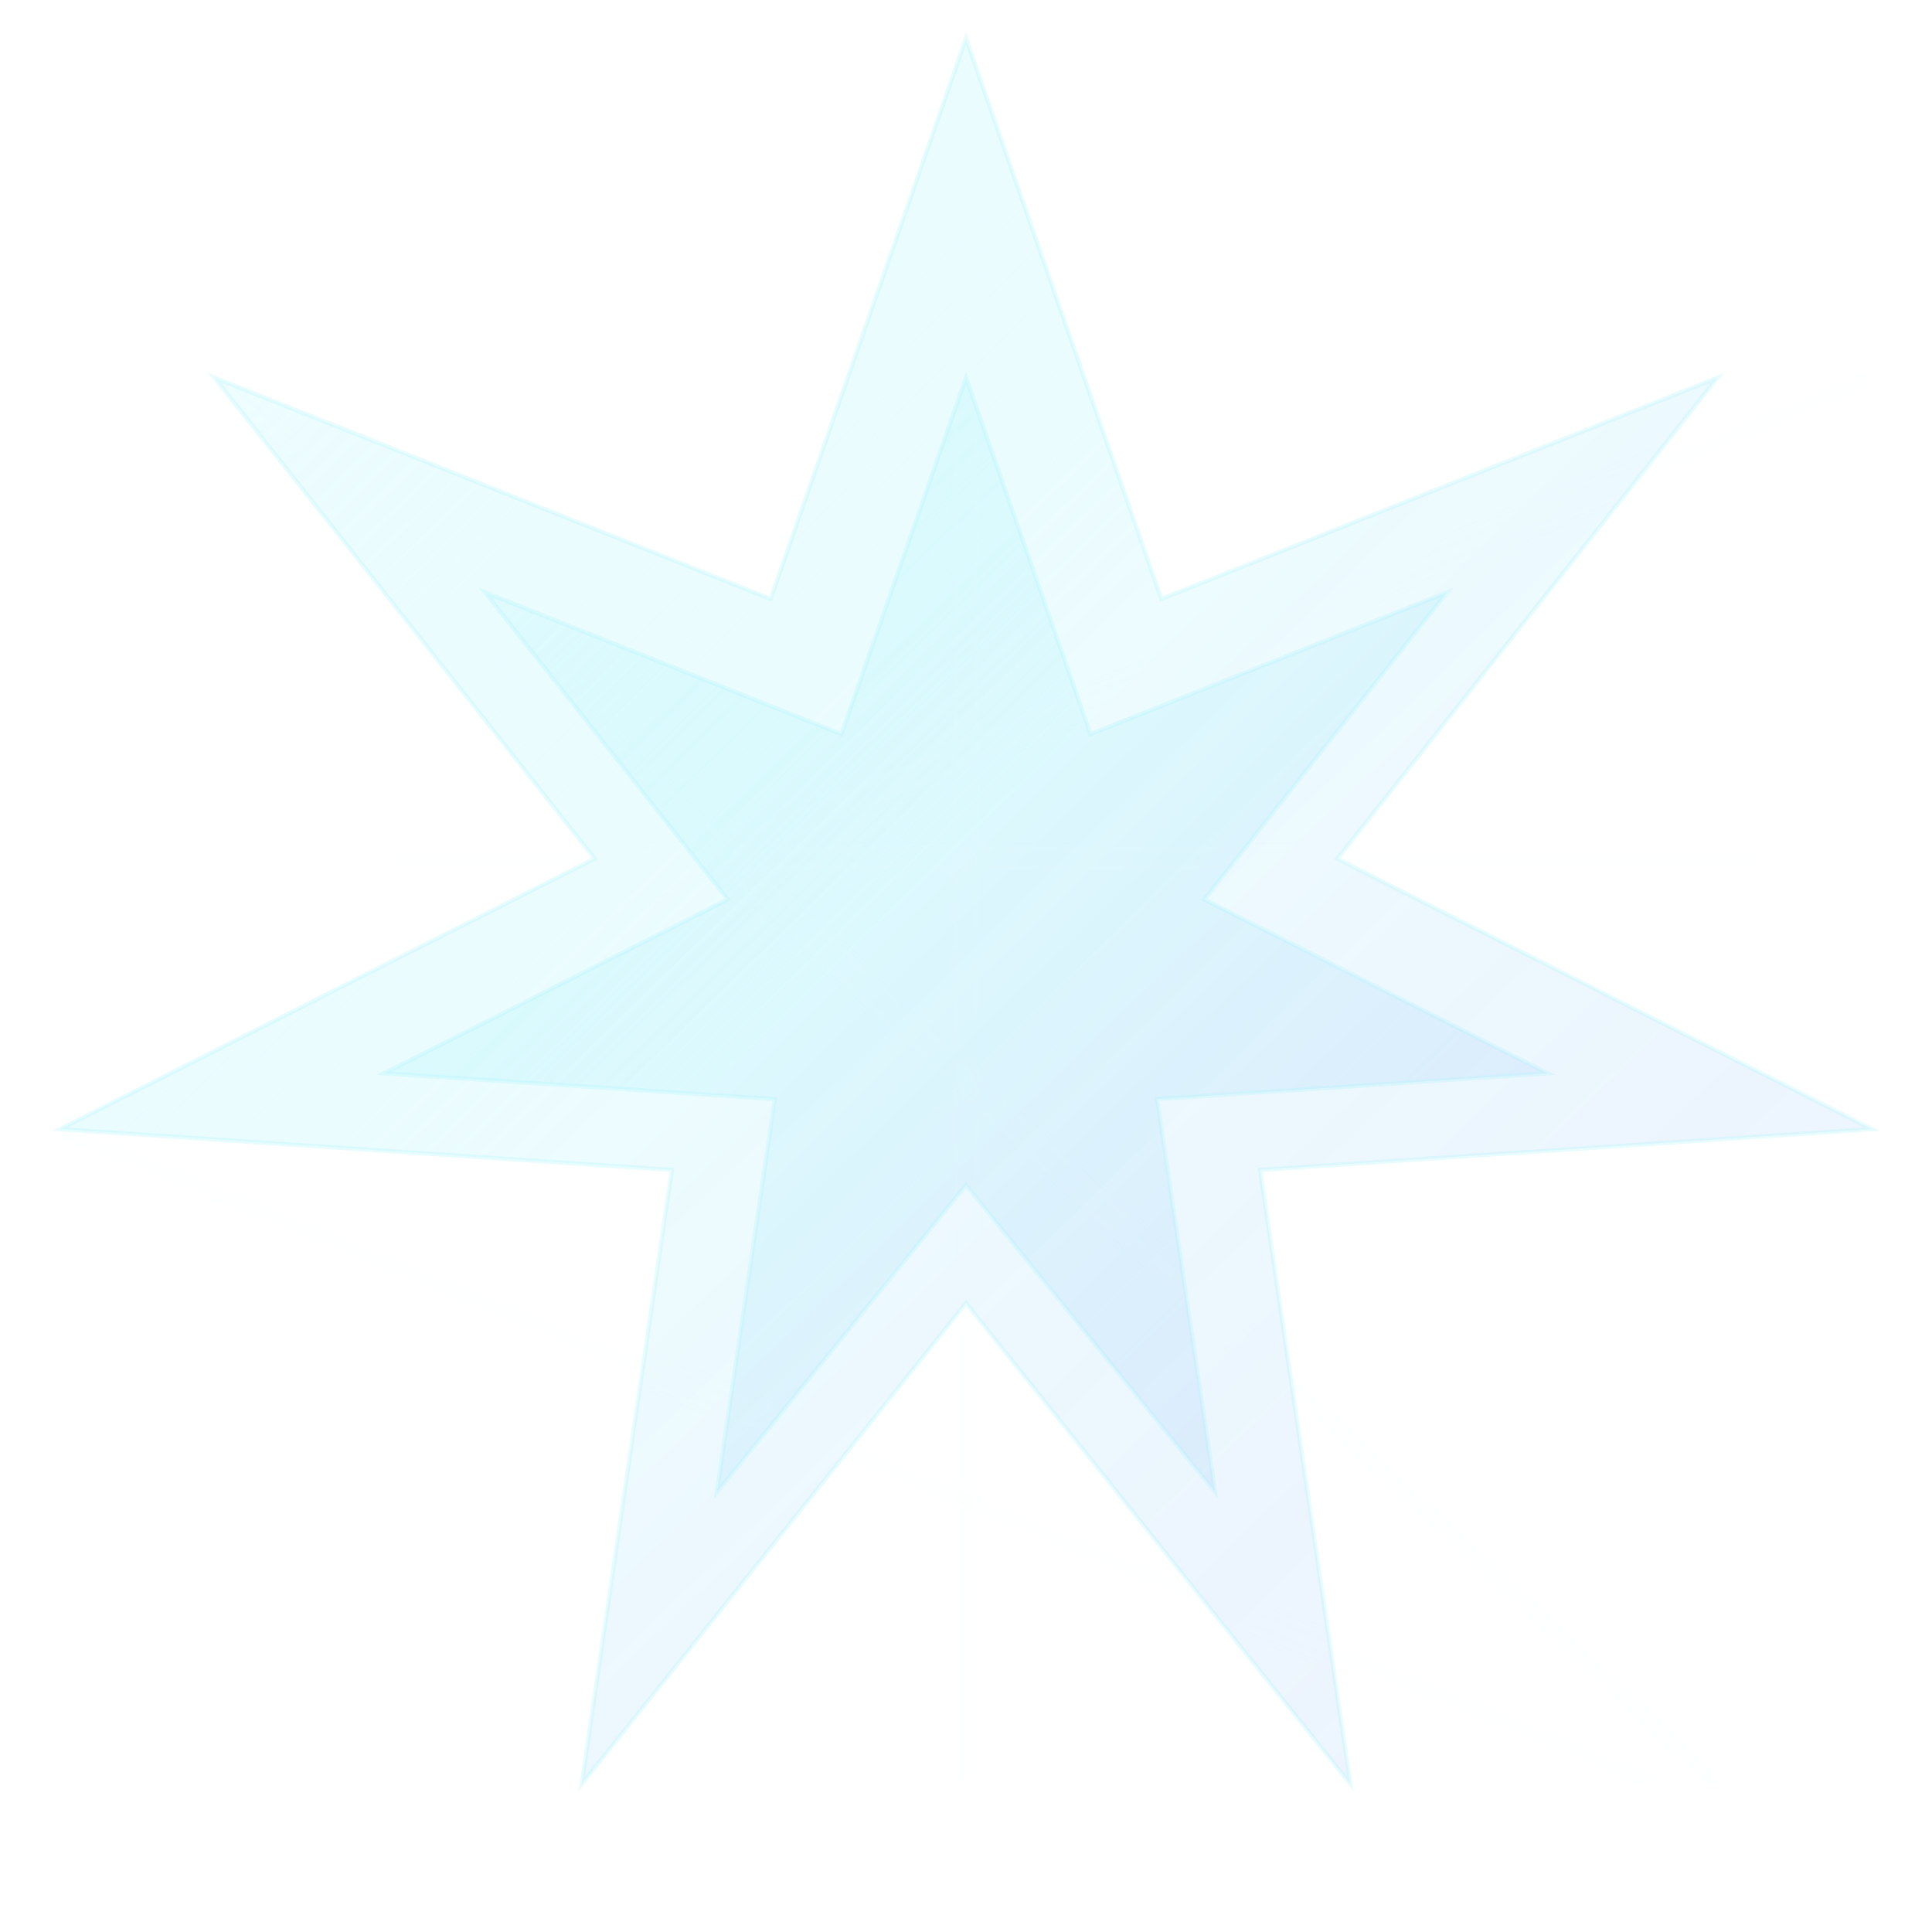
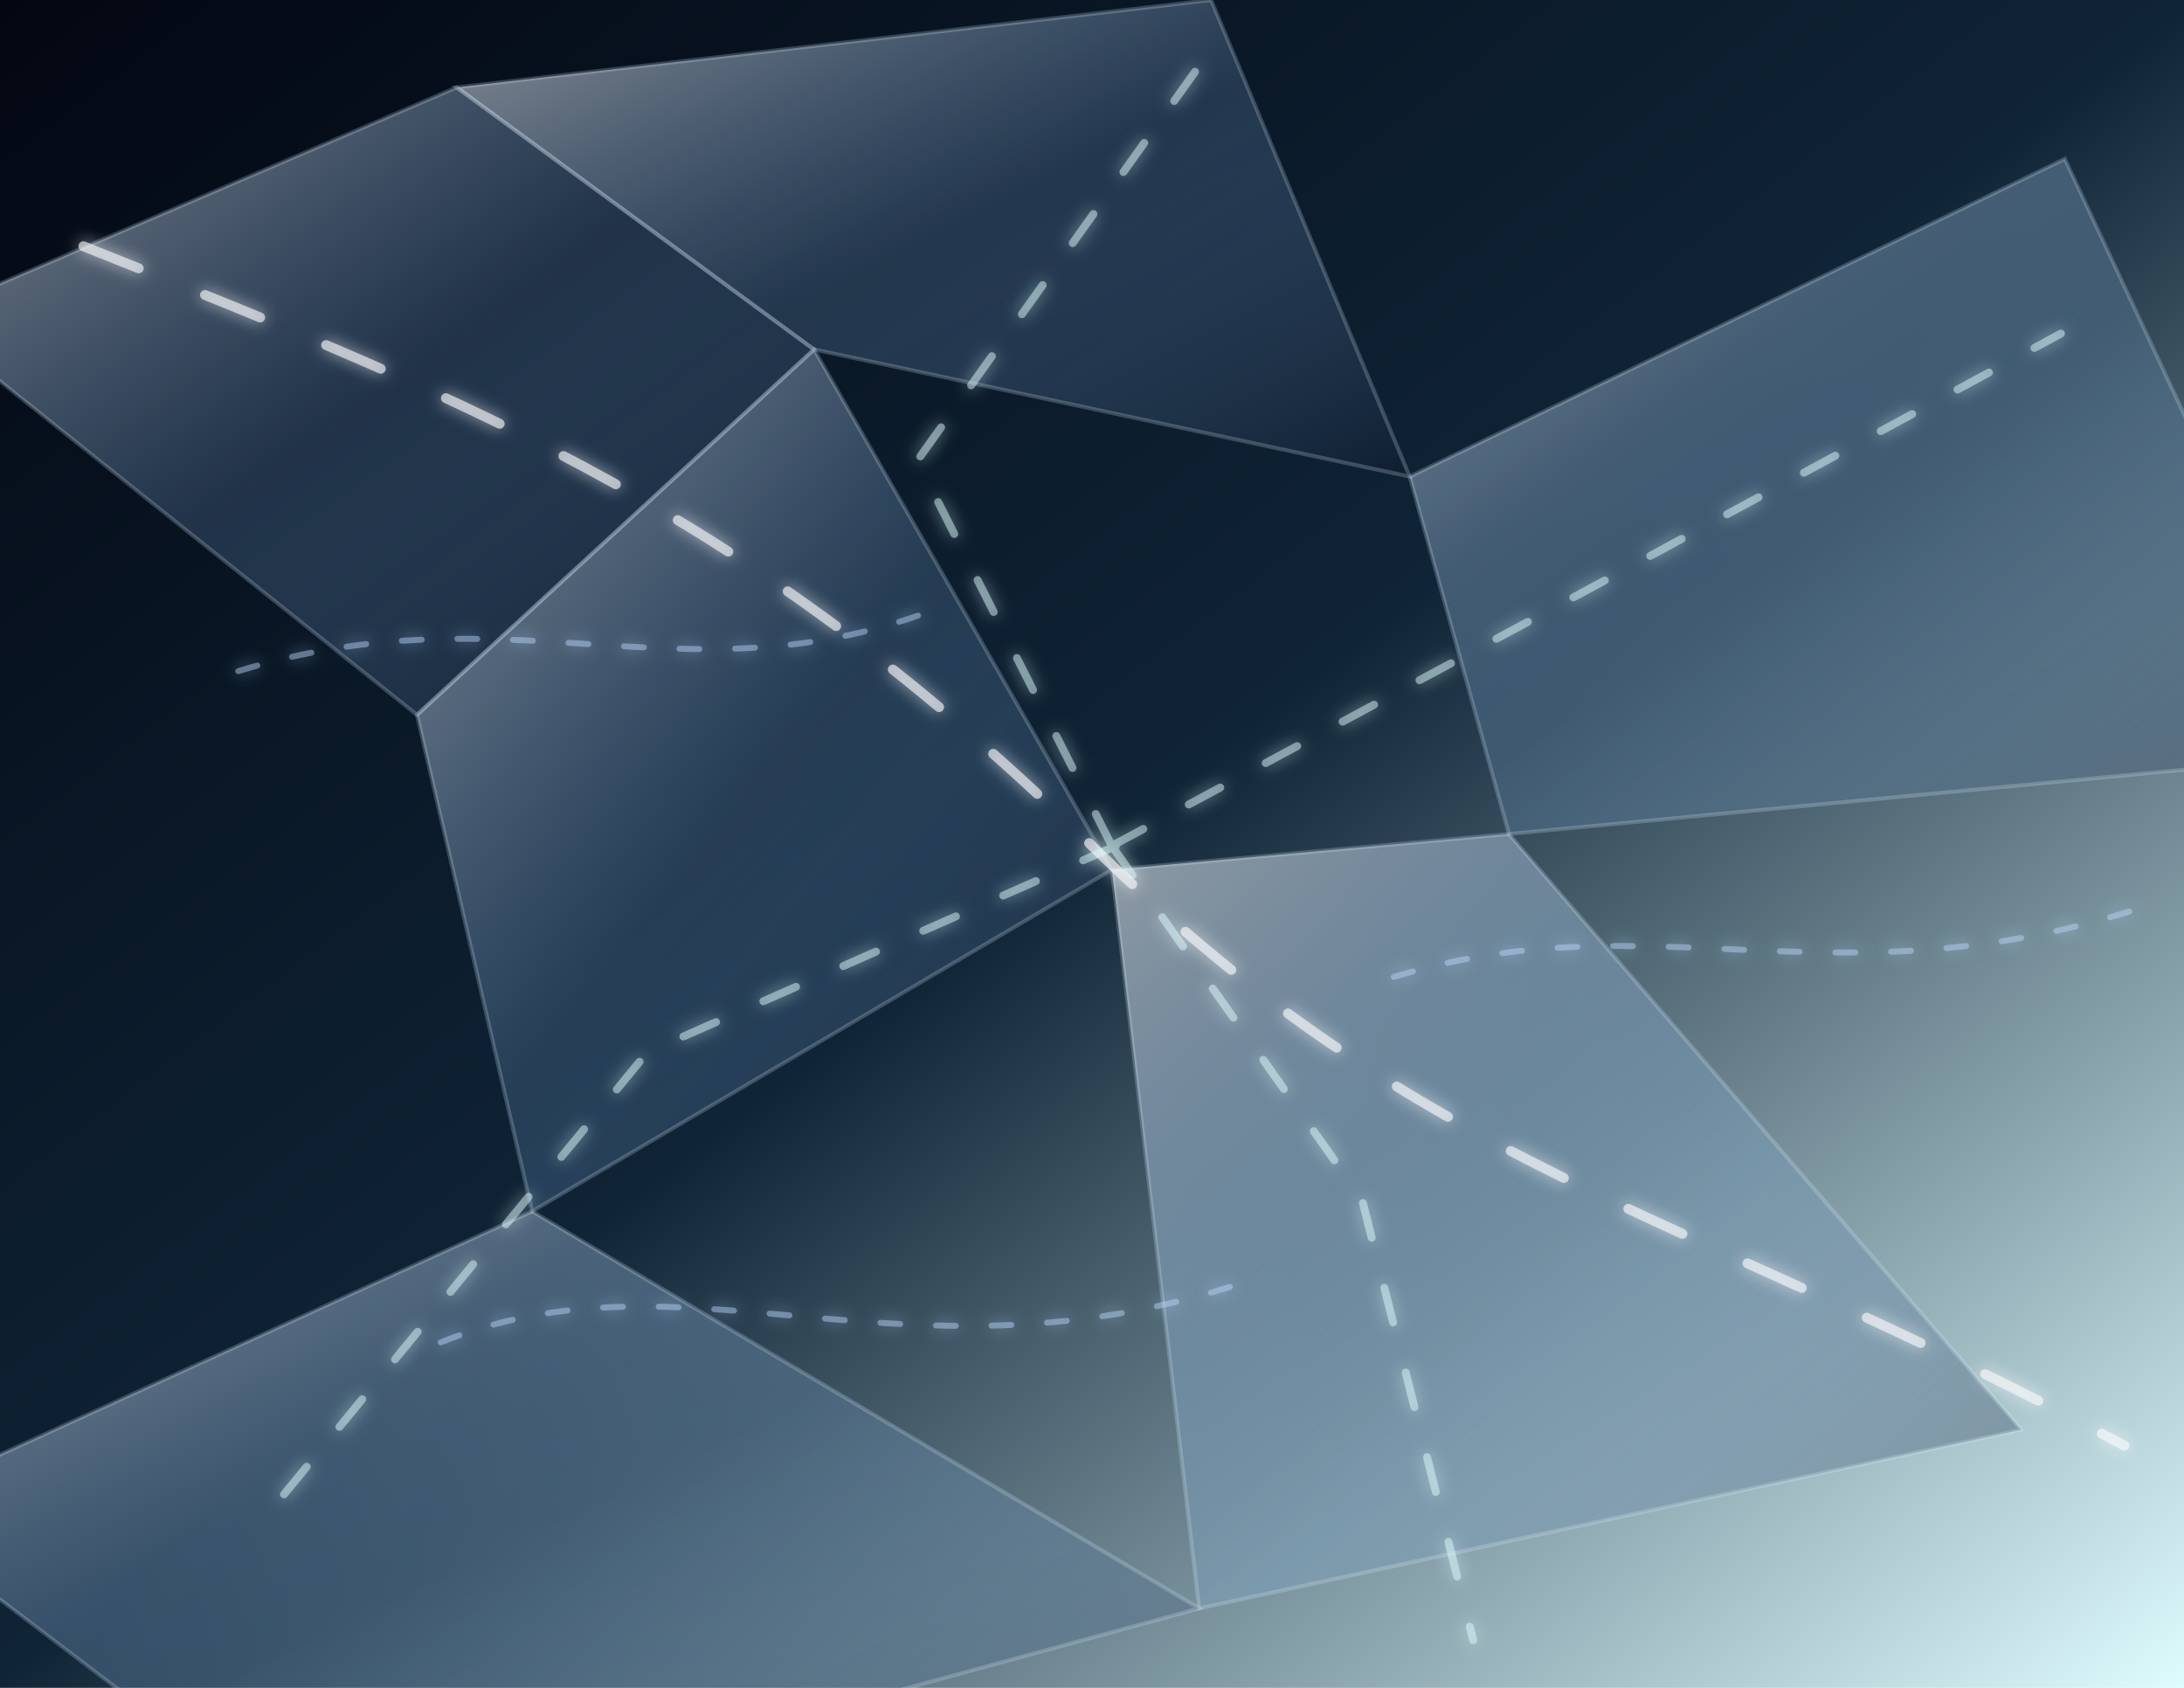
- <svg xmlns="http://www.w3.org/2000/svg" viewBox="0 0 900 900">
+ <svg xmlns="http://www.w3.org/2000/svg" viewBox="0 0 1100 850">
  <defs>
-     <linearGradient id="ice" x1="0" y1="0" x2="1" y2="1">
-       <stop stop-color="#ecfeff" stop-opacity=".34" />
-       <stop offset=".45" stop-color="#67e8f9" stop-opacity=".12" />
-       <stop offset="1" stop-color="#2563eb" stop-opacity=".08" />
+     <linearGradient id="iceBg" x1="0" y1="0" x2="1" y2="1">
+       <stop stop-color="#030712" />
+       <stop offset=".5" stop-color="#0f2436" />
+       <stop offset="1" stop-color="#dffcff" />
    </linearGradient>
-     <filter id="glow">
-       <feGaussianBlur stdDeviation="4" />
+     <linearGradient id="facet" x1="0" y1="0" x2="1" y2="1">
+       <stop stop-color="#f8fafc" stop-opacity=".56" />
+       <stop offset=".5" stop-color="#93c5fd" stop-opacity=".18" />
+       <stop offset="1" stop-color="#0f172a" stop-opacity=".42" />
+     </linearGradient>
+     <filter id="frostGlow">
+       <feGaussianBlur stdDeviation="4" result="b" />
+       <feMerge>
+         <feMergeNode in="b" />
+         <feMergeNode in="SourceGraphic" />
+       </feMerge>
    </filter>
  </defs>
-   <g fill="url(#ice)" stroke="#a5f3fc" stroke-opacity=".26" stroke-width="2">
-     <path d="M450 18l91 261 259-103-177 224 249 126-285 19 42 286-179-224-179 224 42-286-285-19 249-126L100 176l259 103z" />
-     <path d="M450 176l58 166 166-66-113 143 160 81-182 12 27 183-116-143-116 143 27-183-182-12 160-81-113-143 166 66z" />
+   <rect width="1100" height="850" fill="url(#iceBg)" />
+   <g fill="url(#facet)" stroke="#e0f2fe" stroke-opacity=".22" stroke-width="2">
+     <path d="M-40 160 230 44 410 176 210 360Z">
+       <animate attributeName="opacity" values=".42;.72;.48" dur="5.2s" repeatCount="indefinite" />
+     </path>
+     <path d="M230 44 610 0 710 240 410 176Z">
+       <animate attributeName="opacity" values=".5;.26;.64;.5" dur="6.4s" repeatCount="indefinite" />
+     </path>
+     <path d="M710 240 1040 80 1180 380 760 420Z">
+       <animate attributeName="opacity" values=".36;.68;.42" dur="4.8s" repeatCount="indefinite" />
+     </path>
+     <path d="M210 360 410 176 560 438 268 610Z">
+       <animate attributeName="opacity" values=".56;.3;.7" dur="5.7s" repeatCount="indefinite" />
+     </path>
+     <path d="M560 438 760 420 1018 720 604 810Z">
+       <animate attributeName="opacity" values=".34;.62;.38" dur="6.1s" repeatCount="indefinite" />
+     </path>
+     <path d="M-60 760 268 610 604 810 164 930Z">
+       <animate attributeName="opacity" values=".28;.58;.36" dur="5.5s" repeatCount="indefinite" />
+     </path>
  </g>
-   <g fill="none" stroke="#dffcff" stroke-opacity=".34" filter="url(#glow)">
-     <path d="M450 18v814M28 526l844-350M100 176l700 655M28 526l744 305M177 400l646 0" />
+   <g fill="none" stroke-linecap="round" filter="url(#frostGlow)">
+     <path d="M42 124 C248 206 380 260 550 426 S842 606 1070 728" stroke="#f8fafc" stroke-opacity=".62" stroke-width="5" stroke-dasharray="30 36">
+       <animate attributeName="stroke-dashoffset" values="0;-132" dur="6s" repeatCount="indefinite" />
+       <animate attributeName="stroke-opacity" values=".28;.86;.34" dur="4.2s" repeatCount="indefinite" />
+     </path>
+     <path d="M560 426 462 232 612 22M562 426 326 530 132 766M560 426 820 286 1038 168M560 426 686 604 742 826" stroke="#dffcff" stroke-opacity=".48" stroke-width="4" stroke-dasharray="18 26">
+       <animate attributeName="stroke-dashoffset" values="0;88" dur="5.4s" repeatCount="indefinite" />
+     </path>
+     <path d="M120 338 C256 296 344 354 468 308M702 492 C832 452 926 508 1082 456M222 676 C346 626 456 702 626 646" stroke="#bfdbfe" stroke-opacity=".44" stroke-width="3" stroke-dasharray="10 18">
+       <animate attributeName="stroke-dashoffset" values="0;-70" dur="3.8s" repeatCount="indefinite" />
+     </path>
  </g>
</svg>
